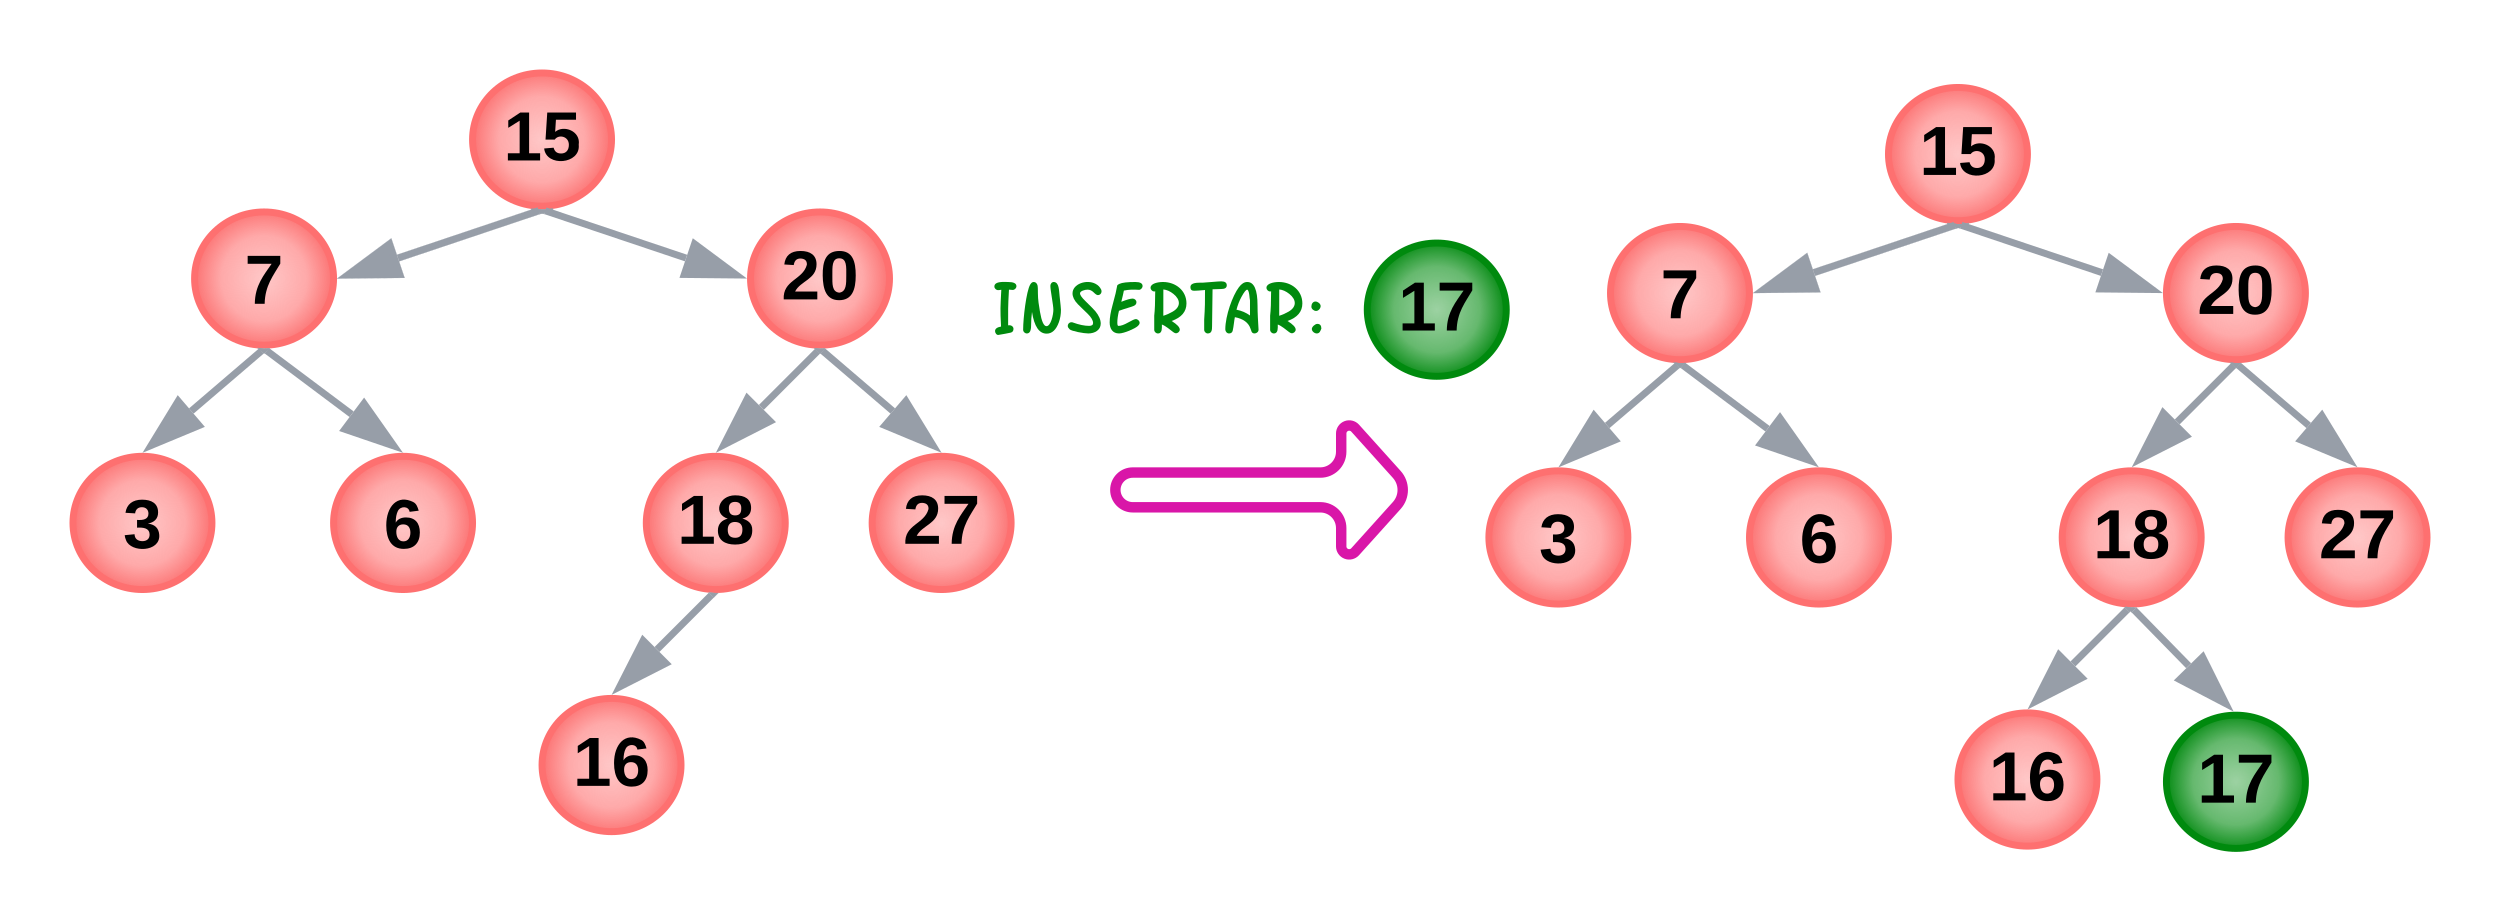
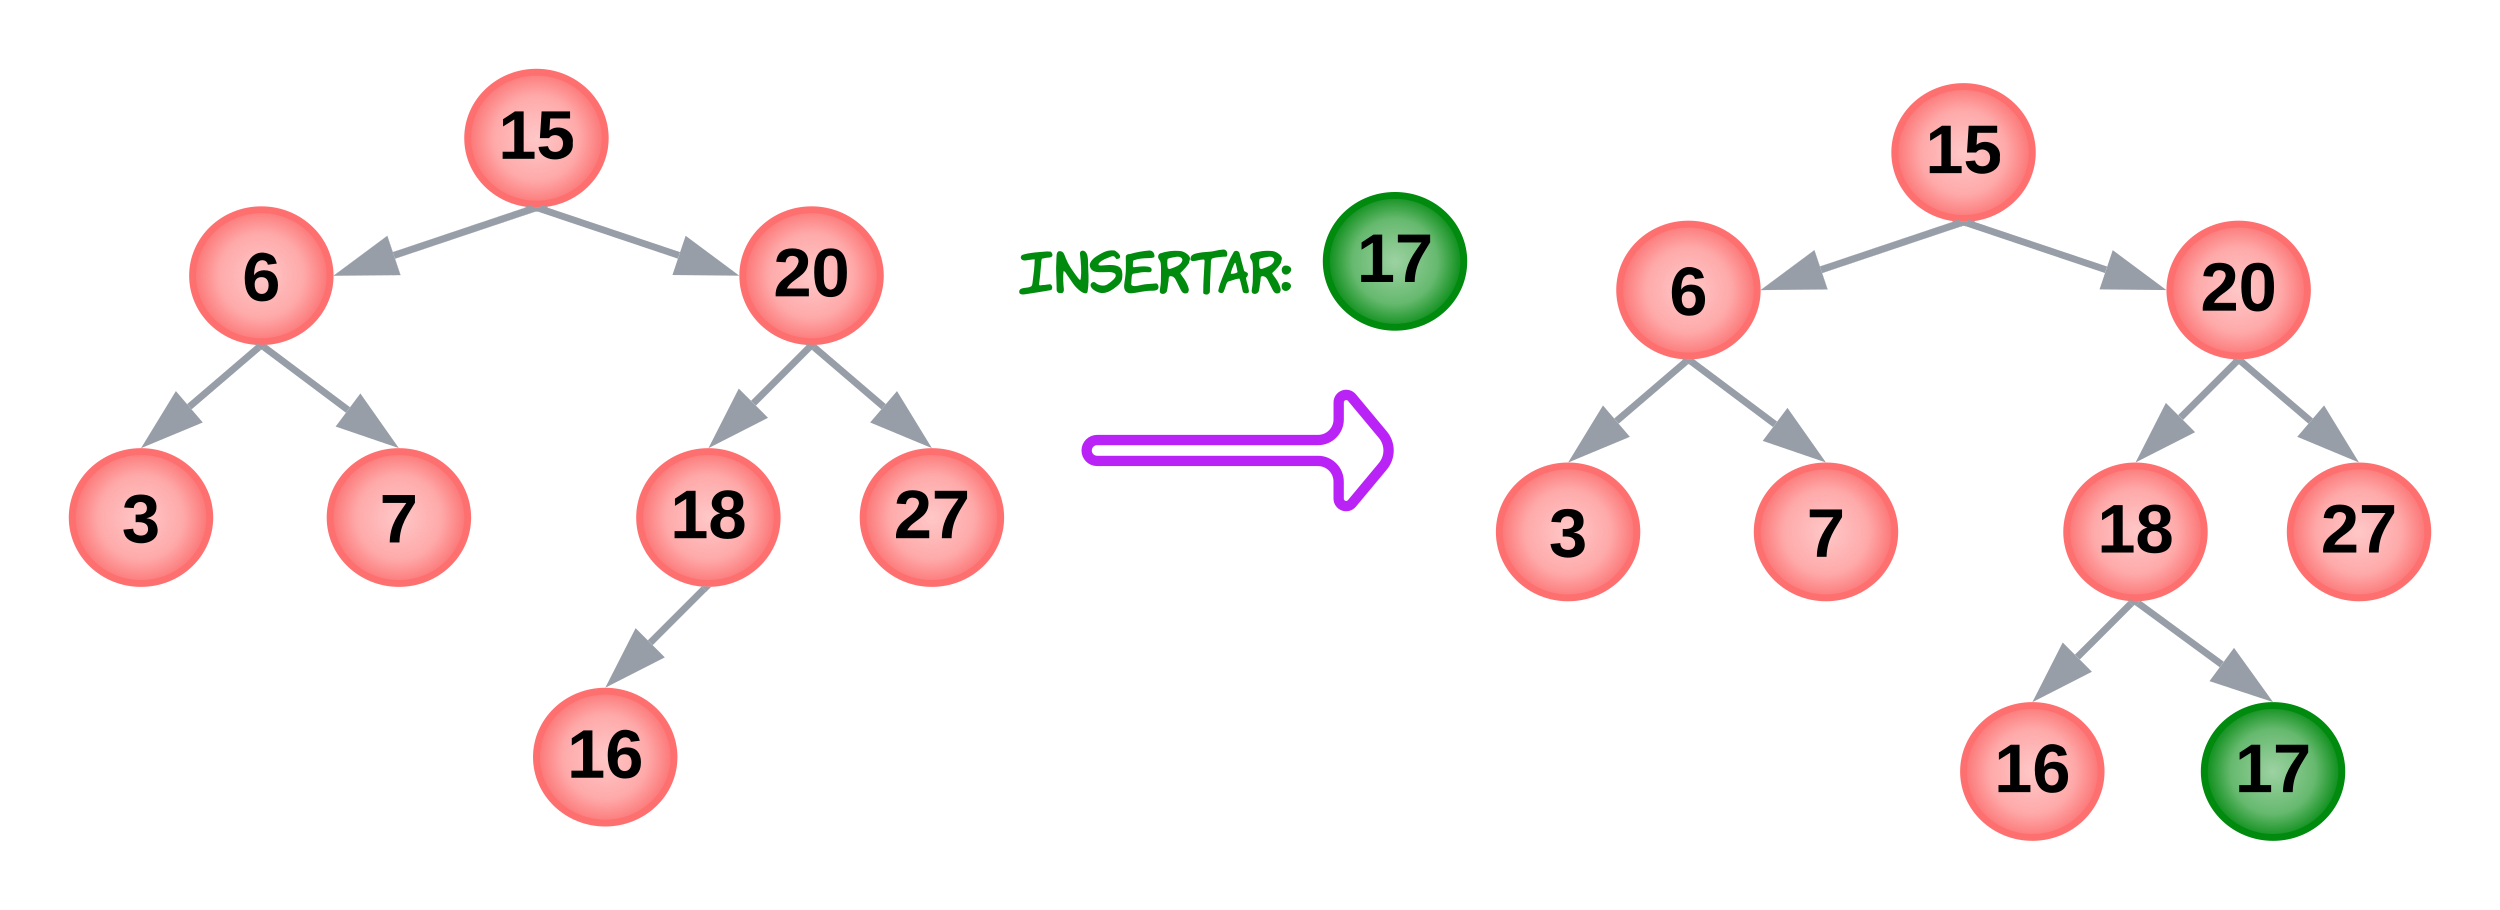
- <svg xmlns="http://www.w3.org/2000/svg" xmlns:ns1="lucid" xmlns:xlink="http://www.w3.org/1999/xlink" width="719.5" height="265.17">
+ <svg xmlns="http://www.w3.org/2000/svg" xmlns:ns1="lucid" xmlns:xlink="http://www.w3.org/1999/xlink" width="727" height="264.52">
  <g transform="translate(-2404 261)" ns1:page-tab-id="0_0">
    <path d="M2580-220.83c0 10.6-8.95 19.18-20 19.18s-20-8.6-20-19.18 8.95-19.17 20-19.17 20 8.6 20 19.17z" stroke="#fe7070" stroke-width="2" fill="url(#a)" />
    <path d="M2545-229.83a6 6 0 0 1 6-6h18a6 6 0 0 1 6 6v18a6 6 0 0 1-6 6h-18a6 6 0 0 1-6-6z" stroke="#000" stroke-opacity="0" stroke-width="3" fill-opacity="0" />
    <use xlink:href="#b" transform="matrix(1,0,0,1,2550,-230.8256) translate(-1.111111 16)" />
    <path d="M2500-180.83c0 10.6-8.95 19.18-20 19.18s-20-8.6-20-19.18 8.95-19.17 20-19.17 20 8.6 20 19.17z" stroke="#fe7070" stroke-width="2" fill="url(#c)" />
    <path d="M2465-189.83a6 6 0 0 1 6-6h18a6 6 0 0 1 6 6v18a6 6 0 0 1-6 6h-18a6 6 0 0 1-6-6z" stroke="#000" stroke-opacity="0" stroke-width="3" fill-opacity="0" />
    <use xlink:href="#d" transform="matrix(1,0,0,1,2470,-190.8256) translate(4.444444 17.25)" />
    <path d="M2660-180.83c0 10.6-8.95 19.18-20 19.18s-20-8.6-20-19.18 8.95-19.17 20-19.17 20 8.6 20 19.17z" stroke="#fe7070" stroke-width="2" fill="url(#e)" />
    <path d="M2625-189.83a6 6 0 0 1 6-6h18a6 6 0 0 1 6 6v18a6 6 0 0 1-6 6h-18a6 6 0 0 1-6-6z" stroke="#000" stroke-opacity="0" stroke-width="3" fill-opacity="0" />
    <use xlink:href="#f" transform="matrix(1,0,0,1,2630,-190.8256) translate(-1.111111 16)" />
    <path d="M2465-110.5c0 10.6-8.95 19.17-20 19.17s-20-8.58-20-19.17c0-10.6 8.95-19.18 20-19.18s20 8.6 20 19.18z" stroke="#fe7070" stroke-width="2" fill="url(#g)" />
    <path d="M2430-119.5a6 6 0 0 1 6-6h18a6 6 0 0 1 6 6v18a6 6 0 0 1-6 6h-18a6 6 0 0 1-6-6z" stroke="#000" stroke-opacity="0" stroke-width="3" fill-opacity="0" />
    <use xlink:href="#h" transform="matrix(1,0,0,1,2435,-120.5005) translate(4.444444 17.25)" />
    <path d="M2540-110.5c0 10.6-8.95 19.17-20 19.17s-20-8.58-20-19.17c0-10.6 8.95-19.18 20-19.18s20 8.6 20 19.18z" stroke="#fe7070" stroke-width="2" fill="url(#i)" />
    <path d="M2505-119.5a6 6 0 0 1 6-6h18a6 6 0 0 1 6 6v18a6 6 0 0 1-6 6h-18a6 6 0 0 1-6-6z" stroke="#000" stroke-opacity="0" stroke-width="3" fill-opacity="0" />
    <use xlink:href="#j" transform="matrix(1,0,0,1,2510,-120.5005) translate(4.444444 17.25)" />
    <path d="M2695-110.5c0 10.6-8.95 19.17-20 19.17s-20-8.58-20-19.17c0-10.6 8.95-19.18 20-19.18s20 8.6 20 19.18z" stroke="#fe7070" stroke-width="2" fill="url(#k)" />
    <path d="M2660-119.5a6 6 0 0 1 6-6h18a6 6 0 0 1 6 6v18a6 6 0 0 1-6 6h-18a6 6 0 0 1-6-6z" stroke="#000" stroke-opacity="0" stroke-width="3" fill-opacity="0" />
    <use xlink:href="#l" transform="matrix(1,0,0,1,2665,-120.5005) translate(-1.111111 16)" />
    <path d="M2630-110.5c0 10.6-8.95 19.17-20 19.17s-20-8.58-20-19.17c0-10.6 8.95-19.18 20-19.18s20 8.6 20 19.18z" stroke="#fe7070" stroke-width="2" fill="url(#m)" />
    <path d="M2595-119.5a6 6 0 0 1 6-6h18a6 6 0 0 1 6 6v18a6 6 0 0 1-6 6h-18a6 6 0 0 1-6-6z" stroke="#000" stroke-opacity="0" stroke-width="3" fill-opacity="0" />
    <use xlink:href="#n" transform="matrix(1,0,0,1,2600,-120.5005) translate(-1.111111 16)" />
    <path d="M2559.37-199.38l-40.5 13.6-.65-1.9 40.5-13.6z" stroke="#979ea8" stroke-width=".05" fill="#979ea8" />
    <path d="M2563.16-200.66l-3.8 1.28-.5-1.4 1.1.13 1.65-.06 1.45-.3z" fill="#979ea8" />
    <path d="M2563.2-200.64l-3.87 1.3-.5-1.47 1.13.13 1.65-.06 1.47-.3zm-1.6-.04l-1.65.06-1.04-.13.46 1.34 3.77-1.27-.1-.3z" stroke="#979ea8" stroke-width=".05" fill="#979ea8" />
    <path d="M2519.07-182l-15 .14 12.04-8.93z" fill="#979ea8" />
    <path d="M2520.45-181.02l-19.45.2 15.62-11.6zm-13.3-1.87l10.53-.1-2.07-6.17z" stroke="#979ea8" stroke-width=".05" fill="#979ea8" />
    <use xlink:href="#o" transform="matrix(1,0,0,1,2530.5,-201.7884) translate(0.005 18.26389)" />
    <path d="M2560.95-200.33l40.5 13.6" stroke="#979ea8" stroke-width="2" fill="none" />
    <path d="M2559.95-200.65l1.14-.04-.45 1.32-3.8-1.28.1-.36z" stroke="#979ea8" stroke-width=".05" fill="#979ea8" />
    <path d="M2615.93-181.86l-15-.15 2.96-8.8z" stroke="#979ea8" stroke-width="2" fill="#979ea8" />
    <path d="M2480.8-160.05l24.4 18.28" stroke="#979ea8" stroke-width="2" fill="none" />
    <path d="M2479.95-160.65l1.37-.05-1.1 1.46-2.2-1.65z" stroke="#979ea8" stroke-width=".05" fill="#979ea8" />
    <path d="M2517.4-132.62l-14.18-4.84 5.55-7.42z" stroke="#979ea8" stroke-width="2" fill="#979ea8" />
    <path d="M2479.24-160l-20.2 17.3" stroke="#979ea8" stroke-width="2" fill="none" />
    <path d="M2479.95-160.65l1.65-.06-1.73 1.48-1.3-1.52.08-.07z" stroke="#979ea8" stroke-width=".05" fill="#979ea8" />
    <path d="M2447.46-132.78l7.82-12.8 6.03 7.04z" stroke="#979ea8" stroke-width="2" fill="#979ea8" />
    <path d="M2639.3-159.94l-16.2 16.2" stroke="#979ea8" stroke-width="2" fill="none" />
    <path d="M2639.95-160.65l1.52-.05-1.5 1.48-1.4-1.4.17-.18z" stroke="#979ea8" stroke-width=".05" fill="#979ea8" />
    <path d="M2612.3-132.96l6.8-13.36 6.56 6.55z" stroke="#979ea8" stroke-width="2" fill="#979ea8" />
    <path d="M2640.76-160l20.2 17.3" stroke="#979ea8" stroke-width="2" fill="none" />
    <path d="M2639.95-160.65l1.44-.05-1.27 1.48-1.92-1.65z" stroke="#979ea8" stroke-width=".05" fill="#979ea8" />
    <path d="M2672.54-132.78l-13.85-5.76 6.02-7.04z" stroke="#979ea8" stroke-width="2" fill="#979ea8" />
    <path d="M2600-40.83c0 10.6-8.95 19.18-20 19.18s-20-8.6-20-19.18c0-10.6 8.95-19.17 20-19.17s20 8.6 20 19.17z" stroke="#fe7070" stroke-width="2" fill="url(#p)" />
    <path d="M2565-49.83a6 6 0 0 1 6-6h18a6 6 0 0 1 6 6v18a6 6 0 0 1-6 6h-18a6 6 0 0 1-6-6z" stroke="#000" stroke-opacity="0" stroke-width="3" fill-opacity="0" />
    <use xlink:href="#q" transform="matrix(1,0,0,1,2570,-50.82556) translate(-1.111111 16)" />
    <path d="M2608.7-89.7l-15.62 15.62" stroke="#979ea8" stroke-width="2" fill="none" />
    <path d="M2609.95-90.32l.82-.03-1.4 1.4-1.4-1.43.17-.17z" stroke="#979ea8" stroke-width=".05" fill="#979ea8" />
    <path d="M2582.3-63.3l6.8-13.35 6.55 6.55z" stroke="#979ea8" stroke-width="2" fill="#979ea8" />
-     <path d="M2677.5-185.05a6 6 0 0 1 6-6h108a6 6 0 0 1 6 6v21.57a6 6 0 0 1-6 6h-108a6 6 0 0 1-6-6z" fill="none" />
-     <use xlink:href="#r" transform="matrix(1,0,0,1,2677.5,-191.0489) translate(11.5842 26.01693)" />
-     <path d="M2837.5-171.87c0 10.6-8.95 19.17-20 19.17s-20-8.6-20-19.17c0-10.6 8.95-19.18 20-19.18s20 8.6 20 19.18z" stroke="#008a0e" stroke-width="2" fill="url(#s)" />
-     <path d="M2802.5-180.87a6 6 0 0 1 6-6h18a6 6 0 0 1 6 6v18a6 6 0 0 1-6 6h-18a6 6 0 0 1-6-6z" stroke="#000" stroke-opacity="0" stroke-width="3" fill-opacity="0" />
-     <use xlink:href="#t" transform="matrix(1,0,0,1,2807.5,-181.8744) translate(-1.111111 16)" />
-     <path d="M2725-120a5 5 0 0 1 5-5h54a6 6 0 0 0 6-6v-5.25a2.3 2.3 0 0 1 4-1.54l12 13.34a6.68 6.68 0 0 1 0 8.92l-12 13.33a2.3 2.3 0 0 1-4-1.55V-109a6 6 0 0 0-6-6h-54a5 5 0 0 1-5-5z" stroke="#d916a8" stroke-width="3" fill-opacity="0" />
-     <path d="M2987.5-216.65c0 10.6-8.95 19.17-20 19.17s-20-8.58-20-19.17c0-10.6 8.95-19.18 20-19.18s20 8.6 20 19.18z" stroke="#fe7070" stroke-width="2" fill="url(#u)" />
-     <path d="M2952.5-225.65a6 6 0 0 1 6-6h18a6 6 0 0 1 6 6v18a6 6 0 0 1-6 6h-18a6 6 0 0 1-6-6z" stroke="#000" stroke-opacity="0" stroke-width="3" fill-opacity="0" />
-     <use xlink:href="#b" transform="matrix(1,0,0,1,2957.5,-226.6511) translate(-1.111111 16)" />
-     <path d="M2907.5-176.65c0 10.6-8.95 19.17-20 19.17s-20-8.58-20-19.17c0-10.6 8.95-19.18 20-19.18s20 8.6 20 19.18z" stroke="#fe7070" stroke-width="2" fill="url(#v)" />
-     <path d="M2872.5-185.65a6 6 0 0 1 6-6h18a6 6 0 0 1 6 6v18a6 6 0 0 1-6 6h-18a6 6 0 0 1-6-6z" stroke="#000" stroke-opacity="0" stroke-width="3" fill-opacity="0" />
-     <use xlink:href="#d" transform="matrix(1,0,0,1,2877.5,-186.6511) translate(4.444444 17.25)" />
-     <path d="M3067.5-176.65c0 10.6-8.95 19.17-20 19.17s-20-8.58-20-19.17c0-10.6 8.95-19.18 20-19.18s20 8.6 20 19.18z" stroke="#fe7070" stroke-width="2" fill="url(#w)" />
-     <path d="M3032.5-185.65a6 6 0 0 1 6-6h18a6 6 0 0 1 6 6v18a6 6 0 0 1-6 6h-18a6 6 0 0 1-6-6z" stroke="#000" stroke-opacity="0" stroke-width="3" fill-opacity="0" />
-     <use xlink:href="#f" transform="matrix(1,0,0,1,3037.5,-186.6511) translate(-1.111111 16)" />
-     <path d="M2872.5-106.33c0 10.6-8.95 19.18-20 19.18s-20-8.6-20-19.18c0-10.6 8.95-19.17 20-19.17s20 8.58 20 19.17z" stroke="#fe7070" stroke-width="2" fill="url(#x)" />
-     <path d="M2837.5-115.33a6 6 0 0 1 6-6h18a6 6 0 0 1 6 6v18a6 6 0 0 1-6 6h-18a6 6 0 0 1-6-6z" stroke="#000" stroke-opacity="0" stroke-width="3" fill-opacity="0" />
-     <use xlink:href="#h" transform="matrix(1,0,0,1,2842.5,-116.3261) translate(4.444444 17.25)" />
-     <path d="M2947.5-106.33c0 10.6-8.95 19.18-20 19.18s-20-8.6-20-19.18c0-10.6 8.95-19.17 20-19.17s20 8.58 20 19.17z" stroke="#fe7070" stroke-width="2" fill="url(#y)" />
-     <path d="M2912.5-115.33a6 6 0 0 1 6-6h18a6 6 0 0 1 6 6v18a6 6 0 0 1-6 6h-18a6 6 0 0 1-6-6z" stroke="#000" stroke-opacity="0" stroke-width="3" fill-opacity="0" />
-     <use xlink:href="#j" transform="matrix(1,0,0,1,2917.5,-116.3261) translate(4.444444 17.25)" />
-     <path d="M3102.5-106.33c0 10.6-8.95 19.18-20 19.18s-20-8.6-20-19.18c0-10.6 8.95-19.17 20-19.17s20 8.58 20 19.17z" stroke="#fe7070" stroke-width="2" fill="url(#z)" />
-     <path d="M3067.5-115.33a6 6 0 0 1 6-6h18a6 6 0 0 1 6 6v18a6 6 0 0 1-6 6h-18a6 6 0 0 1-6-6z" stroke="#000" stroke-opacity="0" stroke-width="3" fill-opacity="0" />
-     <use xlink:href="#l" transform="matrix(1,0,0,1,3072.5,-116.3261) translate(-1.111111 16)" />
-     <path d="M3037.5-106.33c0 10.6-8.95 19.18-20 19.18s-20-8.6-20-19.18c0-10.6 8.95-19.17 20-19.17s20 8.58 20 19.17z" stroke="#fe7070" stroke-width="2" fill="url(#A)" />
-     <path d="M3002.5-115.33a6 6 0 0 1 6-6h18a6 6 0 0 1 6 6v18a6 6 0 0 1-6 6h-18a6 6 0 0 1-6-6z" stroke="#000" stroke-opacity="0" stroke-width="3" fill-opacity="0" />
-     <use xlink:href="#n" transform="matrix(1,0,0,1,3007.5,-116.3261) translate(-1.111111 16)" />
-     <path d="M2966.87-195.2l-40.5 13.6-.65-1.9 40.5-13.6z" stroke="#979ea8" stroke-width=".05" fill="#979ea8" />
-     <path d="M2970.66-196.48l-3.8 1.28-.5-1.4 1.1.13 1.65-.06 1.45-.3z" fill="#979ea8" />
-     <path d="M2970.7-196.47l-3.87 1.3-.5-1.47 1.13.14 1.65-.06 1.47-.3zm-1.6-.04l-1.65.05-1.04-.13.46 1.35 3.77-1.27-.1-.3z" stroke="#979ea8" stroke-width=".05" fill="#979ea8" />
-     <path d="M2926.57-177.83l-15 .15 12.04-8.94z" fill="#979ea8" />
-     <path d="M2927.95-176.85l-19.45.2 15.62-11.6zm-13.3-1.86l10.53-.12-2.07-6.18z" stroke="#979ea8" stroke-width=".05" fill="#979ea8" />
-     <use xlink:href="#o" transform="matrix(1,0,0,1,2938,-197.6139) translate(0.005 18.26389)" />
-     <path d="M2968.45-196.16l40.5 13.62" stroke="#979ea8" stroke-width="2" fill="none" />
-     <path d="M2967.45-196.47l1.14-.04-.45 1.3-3.8-1.28.1-.37z" stroke="#979ea8" stroke-width=".05" fill="#979ea8" />
-     <path d="M3023.43-177.68l-15-.15 2.96-8.8z" stroke="#979ea8" stroke-width="2" fill="#979ea8" />
-     <path d="M2888.3-155.88l24.4 18.28" stroke="#979ea8" stroke-width="2" fill="none" />
-     <path d="M2887.45-156.47l1.37-.05-1.1 1.46-2.2-1.66z" stroke="#979ea8" stroke-width=".05" fill="#979ea8" />
-     <path d="M2924.9-128.44l-14.18-4.85 5.55-7.4z" stroke="#979ea8" stroke-width="2" fill="#979ea8" />
-     <path d="M2886.74-155.83l-20.2 17.3" stroke="#979ea8" stroke-width="2" fill="none" />
-     <path d="M2887.45-156.47l1.65-.06-1.73 1.48-1.3-1.52.08-.07z" stroke="#979ea8" stroke-width=".05" fill="#979ea8" />
-     <path d="M2854.96-128.6l7.82-12.8 6.03 7.03z" stroke="#979ea8" stroke-width="2" fill="#979ea8" />
-     <path d="M3046.8-155.77l-16.2 16.2" stroke="#979ea8" stroke-width="2" fill="none" />
-     <path d="M3047.45-156.47l1.52-.06-1.5 1.5-1.4-1.43.17-.17z" stroke="#979ea8" stroke-width=".05" fill="#979ea8" />
-     <path d="M3019.8-128.8l6.8-13.35 6.56 6.56z" stroke="#979ea8" stroke-width="2" fill="#979ea8" />
-     <path d="M3048.26-155.83l20.2 17.3" stroke="#979ea8" stroke-width="2" fill="none" />
-     <path d="M3047.45-156.47l1.44-.06-1.27 1.48-1.92-1.64z" stroke="#979ea8" stroke-width=".05" fill="#979ea8" />
-     <path d="M3080.04-128.6l-13.85-5.77 6.02-7.04z" stroke="#979ea8" stroke-width="2" fill="#979ea8" />
-     <path d="M3007.5-36.65c0 10.6-8.95 19.17-20 19.17s-20-8.58-20-19.17c0-10.6 8.95-19.18 20-19.18s20 8.6 20 19.18z" stroke="#fe7070" stroke-width="2" fill="url(#B)" />
-     <path d="M2972.5-45.65a6 6 0 0 1 6-6h18a6 6 0 0 1 6 6v18a6 6 0 0 1-6 6h-18a6 6 0 0 1-6-6z" stroke="#000" stroke-opacity="0" stroke-width="3" fill-opacity="0" />
-     <use xlink:href="#q" transform="matrix(1,0,0,1,2977.5,-46.65112) translate(-1.111111 16)" />
-     <path d="M3016.2-85.5l-15.62 15.6" stroke="#979ea8" stroke-width="2" fill="none" />
-     <path d="M3017.45-86.15l.82-.03-1.4 1.4-1.4-1.42.17-.18z" stroke="#979ea8" stroke-width=".05" fill="#979ea8" />
-     <path d="M2989.8-59.1l6.8-13.38 6.55 6.56z" stroke="#979ea8" stroke-width="2" fill="#979ea8" />
-     <path d="M3067.5-36c0 10.6-8.95 19.17-20 19.17s-20-8.58-20-19.17c0-10.6 8.95-19.17 20-19.17s20 8.58 20 19.17z" stroke="#008a0e" stroke-width="2" fill="url(#C)" />
-     <path d="M3032.5-45a6 6 0 0 1 6-6h18a6 6 0 0 1 6 6v18a6 6 0 0 1-6 6h-18a6 6 0 0 1-6-6z" stroke="#000" stroke-opacity="0" stroke-width="3" fill-opacity="0" />
-     <use xlink:href="#t" transform="matrix(1,0,0,1,3037.5,-46.001) translate(-1.111111 16)" />
-     <path d="M3018.2-85.44l15.7 16.06" stroke="#979ea8" stroke-width="2" fill="none" />
-     <path d="M3017.45-86.15l1.4-.05.08.08-1.43 1.4-1.6-1.62z" stroke="#979ea8" stroke-width=".05" fill="#979ea8" />
-     <path d="M3044.6-58.47l-13.3-6.95 6.62-6.48z" stroke="#979ea8" stroke-width="2" fill="#979ea8" />
+     <path d="M2995-216.65c0 10.6-8.95 19.17-20 19.17s-20-8.58-20-19.17c0-10.6 8.95-19.18 20-19.18s20 8.6 20 19.18z" stroke="#fe7070" stroke-width="2" fill="url(#r)" />
+     <path d="M2960-225.65a6 6 0 0 1 6-6h18a6 6 0 0 1 6 6v18a6 6 0 0 1-6 6h-18a6 6 0 0 1-6-6z" stroke="#000" stroke-opacity="0" stroke-width="3" fill-opacity="0" />
+     <use xlink:href="#s" transform="matrix(1,0,0,1,2965,-226.6511) translate(-1.111111 16)" />
+     <path d="M2915-176.65c0 10.6-8.95 19.17-20 19.17s-20-8.58-20-19.17c0-10.6 8.95-19.18 20-19.18s20 8.6 20 19.18z" stroke="#fe7070" stroke-width="2" fill="url(#t)" />
+     <path d="M2880-185.65a6 6 0 0 1 6-6h18a6 6 0 0 1 6 6v18a6 6 0 0 1-6 6h-18a6 6 0 0 1-6-6z" stroke="#000" stroke-opacity="0" stroke-width="3" fill-opacity="0" />
+     <use xlink:href="#d" transform="matrix(1,0,0,1,2885,-186.6511) translate(4.444444 17.25)" />
+     <path d="M3075-176.65c0 10.6-8.95 19.17-20 19.17s-20-8.58-20-19.17c0-10.6 8.95-19.18 20-19.18s20 8.6 20 19.18z" stroke="#fe7070" stroke-width="2" fill="url(#u)" />
+     <path d="M3040-185.65a6 6 0 0 1 6-6h18a6 6 0 0 1 6 6v18a6 6 0 0 1-6 6h-18a6 6 0 0 1-6-6z" stroke="#000" stroke-opacity="0" stroke-width="3" fill-opacity="0" />
+     <use xlink:href="#v" transform="matrix(1,0,0,1,3045,-186.6511) translate(-1.111111 16)" />
+     <path d="M2880-106.33c0 10.6-8.95 19.18-20 19.18s-20-8.6-20-19.18c0-10.6 8.95-19.17 20-19.17s20 8.58 20 19.17z" stroke="#fe7070" stroke-width="2" fill="url(#w)" />
+     <path d="M2845-115.33a6 6 0 0 1 6-6h18a6 6 0 0 1 6 6v18a6 6 0 0 1-6 6h-18a6 6 0 0 1-6-6z" stroke="#000" stroke-opacity="0" stroke-width="3" fill-opacity="0" />
+     <use xlink:href="#x" transform="matrix(1,0,0,1,2850,-116.3261) translate(4.444444 17.25)" />
+     <path d="M2955-106.33c0 10.6-8.95 19.18-20 19.18s-20-8.6-20-19.18c0-10.6 8.95-19.17 20-19.17s20 8.58 20 19.17z" stroke="#fe7070" stroke-width="2" fill="url(#y)" />
+     <path d="M2920-115.33a6 6 0 0 1 6-6h18a6 6 0 0 1 6 6v18a6 6 0 0 1-6 6h-18a6 6 0 0 1-6-6z" stroke="#000" stroke-opacity="0" stroke-width="3" fill-opacity="0" />
+     <use xlink:href="#j" transform="matrix(1,0,0,1,2925,-116.3261) translate(4.444444 17.25)" />
+     <path d="M3110-106.33c0 10.6-8.95 19.18-20 19.18s-20-8.6-20-19.18c0-10.6 8.95-19.17 20-19.17s20 8.58 20 19.17z" stroke="#fe7070" stroke-width="2" fill="url(#z)" />
+     <path d="M3075-115.33a6 6 0 0 1 6-6h18a6 6 0 0 1 6 6v18a6 6 0 0 1-6 6h-18a6 6 0 0 1-6-6z" stroke="#000" stroke-opacity="0" stroke-width="3" fill-opacity="0" />
+     <use xlink:href="#A" transform="matrix(1,0,0,1,3080,-116.3261) translate(-1.111111 16)" />
+     <path d="M3045-106.33c0 10.6-8.95 19.18-20 19.18s-20-8.6-20-19.18c0-10.6 8.95-19.17 20-19.17s20 8.58 20 19.17z" stroke="#fe7070" stroke-width="2" fill="url(#B)" />
+     <path d="M3010-115.33a6 6 0 0 1 6-6h18a6 6 0 0 1 6 6v18a6 6 0 0 1-6 6h-18a6 6 0 0 1-6-6z" stroke="#000" stroke-opacity="0" stroke-width="3" fill-opacity="0" />
+     <use xlink:href="#C" transform="matrix(1,0,0,1,3015,-116.3261) translate(-1.111111 16)" />
+     <path d="M2974.37-195.2l-40.5 13.6-.65-1.9 40.5-13.6z" stroke="#979ea8" stroke-width=".05" fill="#979ea8" />
+     <path d="M2978.16-196.48l-3.8 1.28-.5-1.4 1.1.13 1.65-.06 1.45-.3z" fill="#979ea8" />
+     <path d="M2978.2-196.47l-3.87 1.3-.5-1.47 1.13.14 1.65-.06 1.47-.3zm-1.6-.04l-1.65.05-1.04-.13.46 1.35 3.77-1.27-.1-.3z" stroke="#979ea8" stroke-width=".05" fill="#979ea8" />
+     <path d="M2934.07-177.83l-15 .15 12.04-8.94z" fill="#979ea8" />
+     <path d="M2935.45-176.85l-19.45.2 15.62-11.6zm-13.3-1.86l10.53-.12-2.07-6.18z" stroke="#979ea8" stroke-width=".05" fill="#979ea8" />
+     <use xlink:href="#o" transform="matrix(1,0,0,1,2945.5,-197.6139) translate(0.005 18.26389)" />
+     <path d="M2975.95-196.16l40.5 13.62" stroke="#979ea8" stroke-width="2" fill="none" />
+     <path d="M2974.95-196.47l1.14-.04-.45 1.3-3.8-1.28.1-.37z" stroke="#979ea8" stroke-width=".05" fill="#979ea8" />
+     <path d="M3030.93-177.68l-15-.15 2.96-8.8z" stroke="#979ea8" stroke-width="2" fill="#979ea8" />
+     <path d="M2895.8-155.88l24.4 18.28" stroke="#979ea8" stroke-width="2" fill="none" />
+     <path d="M2894.95-156.47l1.37-.05-1.1 1.46-2.2-1.66z" stroke="#979ea8" stroke-width=".05" fill="#979ea8" />
+     <path d="M2932.4-128.44l-14.18-4.85 5.55-7.4z" stroke="#979ea8" stroke-width="2" fill="#979ea8" />
+     <path d="M2894.24-155.83l-20.2 17.3" stroke="#979ea8" stroke-width="2" fill="none" />
+     <path d="M2894.95-156.47l1.65-.06-1.73 1.48-1.3-1.52.08-.07z" stroke="#979ea8" stroke-width=".05" fill="#979ea8" />
+     <path d="M2862.46-128.6l7.82-12.8 6.03 7.03z" stroke="#979ea8" stroke-width="2" fill="#979ea8" />
+     <path d="M3054.3-155.77l-16.2 16.2" stroke="#979ea8" stroke-width="2" fill="none" />
+     <path d="M3054.95-156.47l1.52-.06-1.5 1.5-1.4-1.43.17-.17z" stroke="#979ea8" stroke-width=".05" fill="#979ea8" />
+     <path d="M3027.3-128.8l6.8-13.35 6.56 6.56z" stroke="#979ea8" stroke-width="2" fill="#979ea8" />
+     <path d="M3055.76-155.83l20.2 17.3" stroke="#979ea8" stroke-width="2" fill="none" />
+     <path d="M3054.95-156.47l1.44-.06-1.27 1.48-1.92-1.64z" stroke="#979ea8" stroke-width=".05" fill="#979ea8" />
+     <path d="M3087.54-128.6l-13.85-5.77 6.02-7.04z" stroke="#979ea8" stroke-width="2" fill="#979ea8" />
+     <path d="M3015-36.65c0 10.6-8.95 19.17-20 19.17s-20-8.58-20-19.17c0-10.6 8.95-19.18 20-19.18s20 8.6 20 19.18z" stroke="#fe7070" stroke-width="2" fill="url(#D)" />
+     <path d="M2980-45.65a6 6 0 0 1 6-6h18a6 6 0 0 1 6 6v18a6 6 0 0 1-6 6h-18a6 6 0 0 1-6-6z" stroke="#000" stroke-opacity="0" stroke-width="3" fill-opacity="0" />
+     <use xlink:href="#E" transform="matrix(1,0,0,1,2985,-46.65112) translate(-1.111111 16)" />
+     <path d="M3023.7-85.5l-15.62 15.6" stroke="#979ea8" stroke-width="2" fill="none" />
+     <path d="M3024.95-86.15l.82-.03-1.4 1.4-1.4-1.42.17-.18z" stroke="#979ea8" stroke-width=".05" fill="#979ea8" />
+     <path d="M2997.3-59.1l6.8-13.38 6.55 6.56z" stroke="#979ea8" stroke-width="2" fill="#979ea8" />
+     <path d="M2720-130a3.04 3.04 0 0 1 3.04-3.04h64.25a6 6 0 0 0 6-6V-144a2.18 2.18 0 0 1 3.84-1.4l9 10.8a7.18 7.18 0 0 1 0 9.2l-9 10.8a2.18 2.18 0 0 1-3.85-1.4v-4.96a6 6 0 0 0-6-6h-64.26A3.04 3.04 0 0 1 2720-130z" stroke="#ba23f6" stroke-width="3" fill-opacity="0" />
+     <path d="M2720-188a6 6 0 0 1 6-6h28a6 6 0 0 1 6 6v6a6 6 0 0 1-6 6h-28a6 6 0 0 1-6-6z" fill="none" />
+     <use xlink:href="#F" transform="matrix(1,0,0,1,2720,-194) translate(-19.64333 18.34)" />
+     <path d="M2829.67-185c0 10.6-8.96 19.17-20 19.17-11.05 0-20-8.58-20-19.17 0-10.6 8.95-19.17 20-19.17 11.04 0 20 8.58 20 19.17z" stroke="#008a0e" stroke-width="2" fill="url(#G)" />
+     <path d="M2794.67-194a6 6 0 0 1 6-6h18a6 6 0 0 1 6 6v18a6 6 0 0 1-6 6h-18a6 6 0 0 1-6-6z" stroke="#000" stroke-opacity="0" stroke-width="3" fill-opacity="0" />
+     <use xlink:href="#H" transform="matrix(1,0,0,1,2799.667,-195) translate(-1.111111 16)" />
+     <path d="M3085-36.65c0 10.6-8.95 19.17-20 19.17s-20-8.58-20-19.17c0-10.6 8.95-19.18 20-19.18s20 8.6 20 19.18z" stroke="#008a0e" stroke-width="2" fill="url(#I)" />
+     <path d="M3050-45.65a6 6 0 0 1 6-6h18a6 6 0 0 1 6 6v18a6 6 0 0 1-6 6h-18a6 6 0 0 1-6-6z" stroke="#000" stroke-opacity="0" stroke-width="3" fill-opacity="0" />
+     <use xlink:href="#H" transform="matrix(1,0,0,1,3055,-46.65112) translate(-1.111111 16)" />
+     <path d="M3025.8-85.56l24.28 17.8" stroke="#979ea8" stroke-width="2" fill="none" />
+     <path d="M3024.95-86.15l1.36-.05-1.06 1.46-2.27-1.66z" stroke="#979ea8" stroke-width=".05" fill="#979ea8" />
+     <path d="M3062.4-58.74l-14.26-4.7 5.5-7.47z" stroke="#979ea8" stroke-width="2" fill="#979ea8" />
    <defs>
      <radialGradient gradientUnits="userSpaceOnUse" id="a" fx="2560" fy="-220.83" cx="2560" cy="-220.83" r="20.54">
        <stop offset="0%" stop-color="#fe7474" stop-opacity=".4" />
        <stop offset="60%" stop-color="#fe7070" stop-opacity=".6" />
        <stop offset="100%" stop-color="#fb6f6f" />
      </radialGradient>
-       <path d="M23 0v-37h61v-169l-59 37v-38l62-41h46v211h57V0H23" id="D" />
-       <path d="M139-81c0-46-55-55-73-27H18l9-140h149v37H72l-4 63c44-38 133-4 122 66C201 21 21 35 11-62l49-4c5 18 15 30 39 30 26 0 40-18 40-45" id="E" />
+       <path d="M23 0v-37h61v-169l-59 37v-38l62-41h46v211h57V0H23" id="J" />
+       <path d="M139-81c0-46-55-55-73-27H18l9-140h149v37H72l-4 63c44-38 133-4 122 66C201 21 21 35 11-62l49-4c5 18 15 30 39 30 26 0 40-18 40-45" id="K" />
      <g id="b">
-         <use transform="matrix(0.05555556,0,0,0.05555556,0,0)" xlink:href="#D" />
-         <use transform="matrix(0.05555556,0,0,0.05555556,11.11111,0)" xlink:href="#E" />
+         <use transform="matrix(0.05555556,0,0,0.05555556,0,0)" xlink:href="#J" />
+         <use transform="matrix(0.05555556,0,0,0.05555556,11.11111,0)" xlink:href="#K" />
      </g>
      <radialGradient gradientUnits="userSpaceOnUse" id="c" fx="2480" fy="-180.83" cx="2480" cy="-180.83" r="20.54">
        <stop offset="0%" stop-color="#fe7474" stop-opacity=".4" />
        <stop offset="60%" stop-color="#fe7070" stop-opacity=".6" />
        <stop offset="100%" stop-color="#fb6f6f" />
      </radialGradient>
-       <path d="M52 0c1-96 47-148 87-207H15v-41h169v40c-36 62-79 113-81 208H52" id="F" />
-       <use transform="matrix(0.05555556,0,0,0.05555556,0,0)" xlink:href="#F" id="d" />
+       <path d="M115-159c48 0 72 30 72 78 0 54-30 85-83 85-64 0-91-50-91-122 0-98 58-163 141-120 15 8 21 24 27 44l-47 6c-5-31-48-31-61-4-7 14-11 33-11 60 9-17 28-27 53-27zM102-35c24 0 36-20 36-45s-11-43-37-43c-23 0-36 14-36 38 0 27 11 50 37 50" id="L" />
+       <use transform="matrix(0.05555556,0,0,0.05555556,0,0)" xlink:href="#L" id="d" />
      <radialGradient gradientUnits="userSpaceOnUse" id="e" fx="2640" fy="-180.83" cx="2640" cy="-180.83" r="20.54">
        <stop offset="0%" stop-color="#fe7474" stop-opacity=".4" />
        <stop offset="60%" stop-color="#fe7070" stop-opacity=".6" />
        <stop offset="100%" stop-color="#fb6f6f" />
      </radialGradient>
-       <path d="M182-182c0 78-84 86-111 141h115V0H12c-6-101 99-100 120-180 1-22-12-31-33-32-23 0-32 14-35 34l-49-3c5-45 32-70 84-70 51 0 83 22 83 69" id="G" />
-       <path d="M101-251c68 0 84 54 84 127C185-50 166 4 99 4S15-52 14-124c-1-75 17-127 87-127zm-1 216c37-5 36-46 36-89s4-89-36-89c-39 0-36 45-36 89 0 43-3 85 36 89" id="H" />
+       <path d="M182-182c0 78-84 86-111 141h115V0H12c-6-101 99-100 120-180 1-22-12-31-33-32-23 0-32 14-35 34l-49-3c5-45 32-70 84-70 51 0 83 22 83 69" id="M" />
+       <path d="M101-251c68 0 84 54 84 127C185-50 166 4 99 4S15-52 14-124c-1-75 17-127 87-127zm-1 216c37-5 36-46 36-89s4-89-36-89c-39 0-36 45-36 89 0 43-3 85 36 89" id="N" />
      <g id="f">
-         <use transform="matrix(0.05555556,0,0,0.05555556,0,0)" xlink:href="#G" />
-         <use transform="matrix(0.05555556,0,0,0.05555556,11.11111,0)" xlink:href="#H" />
+         <use transform="matrix(0.05555556,0,0,0.05555556,0,0)" xlink:href="#M" />
+         <use transform="matrix(0.05555556,0,0,0.05555556,11.11111,0)" xlink:href="#N" />
      </g>
      <radialGradient gradientUnits="userSpaceOnUse" id="g" fx="2445" fy="-110.5" cx="2445" cy="-110.5" r="20.54">
        <stop offset="0%" stop-color="#fe7474" stop-opacity=".4" />
        <stop offset="60%" stop-color="#fe7070" stop-opacity=".6" />
        <stop offset="100%" stop-color="#fb6f6f" />
      </radialGradient>
-       <path d="M128-127c34 4 56 21 59 58 7 91-148 94-172 28-4-9-6-17-7-26l51-5c1 24 16 35 40 36 23 0 39-12 38-36-1-31-31-36-65-34v-40c32 2 59-3 59-33 0-20-13-33-34-33s-33 13-35 32l-50-3c6-44 37-68 86-68 50 0 83 20 83 66 0 35-22 52-53 58" id="I" />
-       <use transform="matrix(0.05555556,0,0,0.05555556,0,0)" xlink:href="#I" id="h" />
+       <path d="M128-127c34 4 56 21 59 58 7 91-148 94-172 28-4-9-6-17-7-26l51-5c1 24 16 35 40 36 23 0 39-12 38-36-1-31-31-36-65-34v-40c32 2 59-3 59-33 0-20-13-33-34-33s-33 13-35 32l-50-3c6-44 37-68 86-68 50 0 83 20 83 66 0 35-22 52-53 58" id="O" />
+       <use transform="matrix(0.05555556,0,0,0.05555556,0,0)" xlink:href="#O" id="h" />
      <radialGradient gradientUnits="userSpaceOnUse" id="i" fx="2520" fy="-110.5" cx="2520" cy="-110.5" r="20.54">
        <stop offset="0%" stop-color="#fe7474" stop-opacity=".4" />
        <stop offset="60%" stop-color="#fe7070" stop-opacity=".6" />
        <stop offset="100%" stop-color="#fb6f6f" />
      </radialGradient>
-       <path d="M115-159c48 0 72 30 72 78 0 54-30 85-83 85-64 0-91-50-91-122 0-98 58-163 141-120 15 8 21 24 27 44l-47 6c-5-31-48-31-61-4-7 14-11 33-11 60 9-17 28-27 53-27zM102-35c24 0 36-20 36-45s-11-43-37-43c-23 0-36 14-36 38 0 27 11 50 37 50" id="J" />
-       <use transform="matrix(0.05555556,0,0,0.05555556,0,0)" xlink:href="#J" id="j" />
+       <path d="M52 0c1-96 47-148 87-207H15v-41h169v40c-36 62-79 113-81 208H52" id="P" />
+       <use transform="matrix(0.05555556,0,0,0.05555556,0,0)" xlink:href="#P" id="j" />
      <radialGradient gradientUnits="userSpaceOnUse" id="k" fx="2675" fy="-110.5" cx="2675" cy="-110.5" r="20.54">
        <stop offset="0%" stop-color="#fe7474" stop-opacity=".4" />
        <stop offset="60%" stop-color="#fe7070" stop-opacity=".6" />
        <stop offset="100%" stop-color="#fb6f6f" />
      </radialGradient>
      <g id="l">
-         <use transform="matrix(0.05555556,0,0,0.05555556,0,0)" xlink:href="#G" />
-         <use transform="matrix(0.05555556,0,0,0.05555556,11.11111,0)" xlink:href="#F" />
+         <use transform="matrix(0.05555556,0,0,0.05555556,0,0)" xlink:href="#M" />
+         <use transform="matrix(0.05555556,0,0,0.05555556,11.11111,0)" xlink:href="#P" />
      </g>
      <radialGradient gradientUnits="userSpaceOnUse" id="m" fx="2610" fy="-110.5" cx="2610" cy="-110.5" r="20.54">
        <stop offset="0%" stop-color="#fe7474" stop-opacity=".4" />
        <stop offset="60%" stop-color="#fe7070" stop-opacity=".6" />
        <stop offset="100%" stop-color="#fb6f6f" />
      </radialGradient>
-       <path d="M138-131c27 9 52 24 51 61 0 53-36 74-89 74S11-19 11-69c0-35 22-54 51-61-78-25-46-121 38-121 51 0 83 19 83 66 0 30-18 49-45 54zm-38-16c24 0 32-13 32-36 1-23-11-34-32-34-22 0-33 12-32 34 0 22 9 36 32 36zm1 116c27 0 37-17 37-43 0-25-13-39-39-39-24 0-37 15-37 40 0 27 11 42 39 42" id="K" />
+       <path d="M138-131c27 9 52 24 51 61 0 53-36 74-89 74S11-19 11-69c0-35 22-54 51-61-78-25-46-121 38-121 51 0 83 19 83 66 0 30-18 49-45 54zm-38-16c24 0 32-13 32-36 1-23-11-34-32-34-22 0-33 12-32 34 0 22 9 36 32 36zm1 116c27 0 37-17 37-43 0-25-13-39-39-39-24 0-37 15-37 40 0 27 11 42 39 42" id="Q" />
      <g id="n">
-         <use transform="matrix(0.05555556,0,0,0.05555556,0,0)" xlink:href="#D" />
+         <use transform="matrix(0.05555556,0,0,0.05555556,0,0)" xlink:href="#J" />
+         <use transform="matrix(0.05555556,0,0,0.05555556,11.11111,0)" xlink:href="#Q" />
+       </g>
+       <radialGradient gradientUnits="userSpaceOnUse" id="p" fx="2580" fy="-40.83" cx="2580" cy="-40.83" r="20.54">
+         <stop offset="0%" stop-color="#fe7474" stop-opacity=".4" />
+         <stop offset="60%" stop-color="#fe7070" stop-opacity=".6" />
+         <stop offset="100%" stop-color="#fb6f6f" />
+       </radialGradient>
+       <g id="q">
+         <use transform="matrix(0.05555556,0,0,0.05555556,0,0)" xlink:href="#J" />
+         <use transform="matrix(0.05555556,0,0,0.05555556,11.11111,0)" xlink:href="#L" />
+       </g>
+       <radialGradient gradientUnits="userSpaceOnUse" id="r" fx="2975" fy="-216.65" cx="2975" cy="-216.65" r="20.54">
+         <stop offset="0%" stop-color="#fe7474" stop-opacity=".4" />
+         <stop offset="60%" stop-color="#fe7070" stop-opacity=".6" />
+         <stop offset="100%" stop-color="#fb6f6f" />
+       </radialGradient>
+       <g id="s">
+         <use transform="matrix(0.05555556,0,0,0.05555556,0,0)" xlink:href="#J" />
        <use transform="matrix(0.05555556,0,0,0.05555556,11.11111,0)" xlink:href="#K" />
      </g>
-       <radialGradient gradientUnits="userSpaceOnUse" id="p" fx="2580" fy="-40.83" cx="2580" cy="-40.83" r="20.54">
-         <stop offset="0%" stop-color="#fe7474" stop-opacity=".4" />
-         <stop offset="60%" stop-color="#fe7070" stop-opacity=".6" />
-         <stop offset="100%" stop-color="#fb6f6f" />
-       </radialGradient>
-       <g id="q">
-         <use transform="matrix(0.05555556,0,0,0.05555556,0,0)" xlink:href="#D" />
-         <use transform="matrix(0.05555556,0,0,0.05555556,11.11111,0)" xlink:href="#J" />
-       </g>
-       <path fill="#008a0e" d="M203-1149c-53 2-102-44-102-97 0-81 83-121 249-121 26 1 80 3 114 2 148 0 222 37 222 111 0 53-48 102-101 100-20 0-52-3-97-8-28 489-22 541-22 947 76-15 142 28 142 94 0 49-23 87-72 99-75 18-199 39-326 61-50 9-91-53-91-102 0-61 53-101 159-120-24-480-18-487 7-976-34 7-61 10-82 10" id="L" />
-       <path fill="#008a0e" d="M828-1263c0-55 41-106 95-102 140 10 133 224 150 372 25 219 36 341 36 365 0 117-18 227-54 328C982-97 873 5 730 5 530 5 400-187 341-570c-16 123-24 243-24 360C317-70 280 0 205 0c-53 0-99-44-99-97 0-314 85-1024 186-1197 27-46 56-71 94-71 52 0 87 33 104 99 5 21 8 92 8 213 0 153 26 313 55 481 43 253 101 379 172 379 116 0 183-303 183-438 0-120-80-513-80-632" id="M" />
-       <path fill="#008a0e" d="M196-1063c0-251 371-378 608-255 71 37 119 87 150 151 35 73-14 152-87 150-26 0-63-25-111-73s-102-72-162-72c-72 0-200 37-200 99 0 43 47 111 142 203 145 142 234 232 266 271 95 116 142 225 142 328C944-95 791 0 613 0 494 0 170-60 118-111c-29-29-48-55-48-87-1-69 67-120 140-92h-2c162 59 305 89 429 89 69 0 104-25 104-75 0-69-47-151-142-245-86-86-177-167-261-254-98-100-142-199-142-288" id="N" />
-       <path fill="#008a0e" d="M362 0C195 0 113-120 113-294c0-119 25-272 76-457 80-290 99-377 125-524 7-13 27-26 60-41 71-33 211-49 420-49 128 0 192 36 192 107 0 50-48 105-99 101-142-10-258-9-397 20-11 59-33 158-68 297 145-57 245-85 300-85 53 0 101 43 101 96 0 43-23 79-74 99-127 49-178 54-389 129-29 119-44 224-44 314 0 58 10 87 30 87 66 0 151-30 256-90s173-91 205-91c51 0 101 49 101 99 0 30-19 57-51 87C788-129 492 0 362 0" id="O" />
-       <path fill="#008a0e" d="M430-1365c342 0 623 231 623 568 0 219-131 374-394 466 145 90 217 167 217 230 0 52-53 98-105 96-17 0-39-10-66-29-90-66-201-166-304-203v78C401-53 366 0 297 0c-53 0-99-44-99-97v-374c17-145 26-361 26-650-3 5-11 7-24 7-53 2-99-46-99-99 0-112 193-152 329-152zm258 786c221-128 209-317 20-469-89-71-178-111-268-119-1 97-1 329-1 698 89-27 172-65 249-110" id="P" />
-       <path fill="#008a0e" d="M46-1227c0-128 188-119 328-120 79-1 391-35 488-35 99 0 148 35 148 105 0 65-48 98-145 98-76 0-153 3-232 8 1 179-14 796-13 976C622-79 604-4 510 0c-53 2-99-44-99-97v-270c21-312 24-505 22-785-143 13-240 20-291 20-64 0-96-32-96-95" id="Q" />
-       <path fill="#008a0e" d="M920-744c0 218 15 427 27 645 5 89-139 139-182 58-3-3-13-32-31-85-53-161-192-263-415-306-18 75-30 243-58 360-12 50-50 72-97 72-56 0-99-53-99-108 1-367 194-896 360-1117 69-92 141-140 222-140 182 0 273 207 273 621zM720-476v-400c-19-103-12-145-34-225-11-40-25-60-41-60-32 0-83 65-153 195-56 103-99 215-130 336 137 27 256 79 358 154" id="R" />
-       <path fill="#008a0e" d="M268-847c61 0 138 58 138 120s-57 130-121 130c-60 0-125-53-125-113 0-72 40-137 108-137zm-96 728c0-58 89-135 145-135 72 0 108 42 108 126C399-70 383-1 305 0c-62 1-133-56-133-119" id="S" />
-       <g id="r">
-         <use transform="matrix(0.01085069,0,0,0.01085069,0,0)" xlink:href="#L" />
-         <use transform="matrix(0.01085069,0,0,0.01085069,8.224826,0)" xlink:href="#M" />
-         <use transform="matrix(0.01085069,0,0,0.01085069,21.46267,0)" xlink:href="#N" />
-         <use transform="matrix(0.01085069,0,0,0.01085069,33.05122,0)" xlink:href="#O" />
-         <use transform="matrix(0.01085069,0,0,0.01085069,44.95443,0)" xlink:href="#P" />
-         <use transform="matrix(0.01085069,0,0,0.01085069,57.0204,0)" xlink:href="#Q" />
-         <use transform="matrix(0.01085069,0,0,0.01085069,66.85113,0)" xlink:href="#R" />
-         <use transform="matrix(0.01085069,0,0,0.01085069,78.30946,0)" xlink:href="#P" />
-         <use transform="matrix(0.01085069,0,0,0.01085069,90.59245,0)" xlink:href="#S" />
-       </g>
-       <radialGradient gradientUnits="userSpaceOnUse" id="s" fx="2817.5" fy="-171.87" cx="2817.5" cy="-171.87" r="20.54">
+       <radialGradient gradientUnits="userSpaceOnUse" id="t" fx="2895" fy="-176.65" cx="2895" cy="-176.65" r="20.54">
+         <stop offset="0%" stop-color="#fe7474" stop-opacity=".4" />
+         <stop offset="60%" stop-color="#fe7070" stop-opacity=".6" />
+         <stop offset="100%" stop-color="#fb6f6f" />
+       </radialGradient>
+       <radialGradient gradientUnits="userSpaceOnUse" id="u" fx="3055" fy="-176.65" cx="3055" cy="-176.65" r="20.54">
+         <stop offset="0%" stop-color="#fe7474" stop-opacity=".4" />
+         <stop offset="60%" stop-color="#fe7070" stop-opacity=".6" />
+         <stop offset="100%" stop-color="#fb6f6f" />
+       </radialGradient>
+       <g id="v">
+         <use transform="matrix(0.05555556,0,0,0.05555556,0,0)" xlink:href="#M" />
+         <use transform="matrix(0.05555556,0,0,0.05555556,11.11111,0)" xlink:href="#N" />
+       </g>
+       <radialGradient gradientUnits="userSpaceOnUse" id="w" fx="2860" fy="-106.33" cx="2860" cy="-106.33" r="20.54">
+         <stop offset="0%" stop-color="#fe7474" stop-opacity=".4" />
+         <stop offset="60%" stop-color="#fe7070" stop-opacity=".6" />
+         <stop offset="100%" stop-color="#fb6f6f" />
+       </radialGradient>
+       <use transform="matrix(0.05555556,0,0,0.05555556,0,0)" xlink:href="#O" id="x" />
+       <radialGradient gradientUnits="userSpaceOnUse" id="y" fx="2935" fy="-106.33" cx="2935" cy="-106.33" r="20.54">
+         <stop offset="0%" stop-color="#fe7474" stop-opacity=".4" />
+         <stop offset="60%" stop-color="#fe7070" stop-opacity=".6" />
+         <stop offset="100%" stop-color="#fb6f6f" />
+       </radialGradient>
+       <radialGradient gradientUnits="userSpaceOnUse" id="z" fx="3090" fy="-106.33" cx="3090" cy="-106.33" r="20.54">
+         <stop offset="0%" stop-color="#fe7474" stop-opacity=".4" />
+         <stop offset="60%" stop-color="#fe7070" stop-opacity=".6" />
+         <stop offset="100%" stop-color="#fb6f6f" />
+       </radialGradient>
+       <g id="A">
+         <use transform="matrix(0.05555556,0,0,0.05555556,0,0)" xlink:href="#M" />
+         <use transform="matrix(0.05555556,0,0,0.05555556,11.11111,0)" xlink:href="#P" />
+       </g>
+       <radialGradient gradientUnits="userSpaceOnUse" id="B" fx="3025" fy="-106.33" cx="3025" cy="-106.33" r="20.54">
+         <stop offset="0%" stop-color="#fe7474" stop-opacity=".4" />
+         <stop offset="60%" stop-color="#fe7070" stop-opacity=".6" />
+         <stop offset="100%" stop-color="#fb6f6f" />
+       </radialGradient>
+       <g id="C">
+         <use transform="matrix(0.05555556,0,0,0.05555556,0,0)" xlink:href="#J" />
+         <use transform="matrix(0.05555556,0,0,0.05555556,11.11111,0)" xlink:href="#Q" />
+       </g>
+       <radialGradient gradientUnits="userSpaceOnUse" id="D" fx="2995" fy="-36.65" cx="2995" cy="-36.65" r="20.54">
+         <stop offset="0%" stop-color="#fe7474" stop-opacity=".4" />
+         <stop offset="60%" stop-color="#fe7070" stop-opacity=".6" />
+         <stop offset="100%" stop-color="#fb6f6f" />
+       </radialGradient>
+       <g id="E">
+         <use transform="matrix(0.05555556,0,0,0.05555556,0,0)" xlink:href="#J" />
+         <use transform="matrix(0.05555556,0,0,0.05555556,11.11111,0)" xlink:href="#L" />
+       </g>
+       <path fill="#008a0e" d="M292-638c-67 2-113 14-176 21-81 9-112-68-58-103 132-46 304-52 470-66l65 5c50 52 43 111-50 111-45 0-75 15-112 18-18 16-19 83-24 152-7 108-21 214-33 322-5 46 36 20 67 20 54 0 81-10 139-16 43 25 50 62 23 110-151 29-311 50-490 79C58 24-8 22 3-44c14-83 161-45 224-90 22-16 24-69 29-107 17-126 33-258 36-397" id="R" />
+       <path fill="#008a0e" d="M24-128c0-158-18-313-5-472 6-74-11-192 62-191 78 1 88 68 113 130 59 143 102 191 174 297 50 73 81 109 92 109 8 0 12-3 13-9 24-163 3-322-12-477-6-63 62-76 101-37 65 64 45 212 54 340 10 141 7 304-15 413-8 15-20 23-37 23-76 0-203-132-244-200-33-54-79-109-116-169l4 4c-9-20-41-55-54-51-14 102-5 244 6 344 3 30-15 69-41 68-9 0-28-1-56-3-44-28-39-45-39-119" id="S" />
+       <path fill="#008a0e" d="M371-533c189 0 256 55 239 237-9 91-67 138-157 205C374-33 301-7 236-7 155-7 13-82 18-160c3-44 62-73 96-38 43 44 152 73 218 29 77-51 166-125 156-169 2-44-67-63-119-62-47 1-108 1-155 3C87-393 13-429 1-531c11-87 101-150 165-187 90-52 160-96 290-87 34 2 118 78 115 115-3 35-23 38-55 45-15 4-26-4-33-24-37-64-116-1-164 12-41 11-154 77-154 113 0 15 14 22 41 22 45 0 127-11 165-11" id="T" />
+       <path fill="#008a0e" d="M330-158c82-22 193-18 286-31 38 11 58 81 24 113-25 24-71 25-116 25-135 0-238 34-358 47C61 7 4-52 15-159c12-113 37-213 32-340-2-59 2-121-2-178-2-44 35-62 81-61 104-31 222-52 345-64 68-7 103 34 111 94 2 12-3 22-9 31-33 14-62 15-103 16-100 2-196 10-270 40h-8c-18 23-11 79-15 106-1 13 5 22 16 25 82-10 176-25 264-12 44 7 78 26 71 72-7 49-76 30-125 30-78 0-138 22-210 29-24 1-35 28-36 52-2 41-10 83-8 126-19 84 122 51 181 35" id="U" />
+       <path fill="#008a0e" d="M608-642l-20 77c-36 56-69 94-113 138-49 48-58 40-29 81 33 46 69 89 97 147 44 89 52 141 40 147-3 38-20 49-63 52-68 5-97-106-129-160-40-68-56-162-144-164-53-1-27 78-45 121-7 56-12 123-28 170C157-4 113 24 66-1 46-11 40-39 49-87c19-111 19-139 19-313 0-144 1-187-40-242-27-37-13-94 26-108 103-36 250-59 389-41 63 8 182 85 165 149zm-140 11c-10-39-42-58-96-57-53 12-154 21-179 43-5 9-8 31-8 65 0 151 19 135 127 94 94-36 148-79 156-145" id="V" />
+       <path fill="#008a0e" d="M382-556c-3 158-18 304-18 470 0 31 6 72-21 86-20 35-87 21-104-6-1-188 14-367 23-549 1-24 13-80-17-80-77 0-131 31-210 31-15-10-43-18-33-45 0-82 83-94 148-109 103-23 215-12 315-40 43-12 91-17 142-23 62-8 95 53 77 116-8 28-47 14-75 18-68 9-134 10-195 30-32 11-31 60-32 101" id="W" />
+       <path fill="#008a0e" d="M103-24C79 10-2-14 8-59c42-186 129-353 193-524 23-62 63-135 99-197 39-38 106-10 109 47 27 100 51 209 81 307 8 25 72 24 72 63 0 44-26 46-37 75 12 83 46 156 55 243 7 63-106 47-114 11-13-58-36-170-57-231-3-4-7-8-9-14-69 4-134 40-198 52-53 21-53 108-81 160-4 16-8 29-18 43zm215-551c-16 18-92 195-73 208 46 2 100-12 123-31-5-30-32-162-38-171-2-3-6-5-12-6" id="X" />
+       <path fill="#008a0e" d="M95-352c46 0 98-50 98-97 0-70-128-102-164-40-34 59-2 137 66 137zM93-47c47 0 96-50 96-96 0-41-53-72-92-72-54-1-84 29-84 81 0 50 30 87 80 87" id="Y" />
+       <g id="F">
+         <use transform="matrix(0.01555556,0,0,0.01555556,0,0)" xlink:href="#R" />
+         <use transform="matrix(0.01555556,0,0,0.01555556,10.53111,0)" xlink:href="#S" />
+         <use transform="matrix(0.01555556,0,0,0.01555556,20.50222,0)" xlink:href="#T" />
+         <use transform="matrix(0.01555556,0,0,0.01555556,30.31778,0)" xlink:href="#U" />
+         <use transform="matrix(0.01555556,0,0,0.01555556,40.21111,0)" xlink:href="#V" />
+         <use transform="matrix(0.01555556,0,0,0.01555556,49.82444,0)" xlink:href="#W" />
+         <use transform="matrix(0.01555556,0,0,0.01555556,57.80444,0)" xlink:href="#X" />
+         <use transform="matrix(0.01555556,0,0,0.01555556,66.93556,0)" xlink:href="#V" />
+         <use transform="matrix(0.01555556,0,0,0.01555556,76.12889,0)" xlink:href="#Y" />
+       </g>
+       <radialGradient gradientUnits="userSpaceOnUse" id="G" fx="2809.67" fy="-185" cx="2809.67" cy="-185" r="20.54">
        <stop offset="0%" stop-color="#088e16" stop-opacity=".4" />
        <stop offset="60%" stop-color="#008a0e" stop-opacity=".6" />
        <stop offset="100%" stop-color="#00880e" />
      </radialGradient>
-       <g id="t">
-         <use transform="matrix(0.05555556,0,0,0.05555556,0,0)" xlink:href="#D" />
-         <use transform="matrix(0.05555556,0,0,0.05555556,11.11111,0)" xlink:href="#F" />
-       </g>
-       <radialGradient gradientUnits="userSpaceOnUse" id="u" fx="2967.5" fy="-216.65" cx="2967.5" cy="-216.65" r="20.54">
-         <stop offset="0%" stop-color="#fe7474" stop-opacity=".4" />
-         <stop offset="60%" stop-color="#fe7070" stop-opacity=".6" />
-         <stop offset="100%" stop-color="#fb6f6f" />
-       </radialGradient>
-       <radialGradient gradientUnits="userSpaceOnUse" id="v" fx="2887.5" fy="-176.65" cx="2887.5" cy="-176.65" r="20.54">
-         <stop offset="0%" stop-color="#fe7474" stop-opacity=".4" />
-         <stop offset="60%" stop-color="#fe7070" stop-opacity=".6" />
-         <stop offset="100%" stop-color="#fb6f6f" />
-       </radialGradient>
-       <radialGradient gradientUnits="userSpaceOnUse" id="w" fx="3047.5" fy="-176.65" cx="3047.5" cy="-176.65" r="20.54">
-         <stop offset="0%" stop-color="#fe7474" stop-opacity=".4" />
-         <stop offset="60%" stop-color="#fe7070" stop-opacity=".6" />
-         <stop offset="100%" stop-color="#fb6f6f" />
-       </radialGradient>
-       <radialGradient gradientUnits="userSpaceOnUse" id="x" fx="2852.5" fy="-106.33" cx="2852.5" cy="-106.33" r="20.54">
-         <stop offset="0%" stop-color="#fe7474" stop-opacity=".4" />
-         <stop offset="60%" stop-color="#fe7070" stop-opacity=".6" />
-         <stop offset="100%" stop-color="#fb6f6f" />
-       </radialGradient>
-       <radialGradient gradientUnits="userSpaceOnUse" id="y" fx="2927.5" fy="-106.33" cx="2927.5" cy="-106.33" r="20.54">
-         <stop offset="0%" stop-color="#fe7474" stop-opacity=".4" />
-         <stop offset="60%" stop-color="#fe7070" stop-opacity=".6" />
-         <stop offset="100%" stop-color="#fb6f6f" />
-       </radialGradient>
-       <radialGradient gradientUnits="userSpaceOnUse" id="z" fx="3082.5" fy="-106.33" cx="3082.5" cy="-106.33" r="20.54">
-         <stop offset="0%" stop-color="#fe7474" stop-opacity=".4" />
-         <stop offset="60%" stop-color="#fe7070" stop-opacity=".6" />
-         <stop offset="100%" stop-color="#fb6f6f" />
-       </radialGradient>
-       <radialGradient gradientUnits="userSpaceOnUse" id="A" fx="3017.5" fy="-106.33" cx="3017.5" cy="-106.33" r="20.54">
-         <stop offset="0%" stop-color="#fe7474" stop-opacity=".4" />
-         <stop offset="60%" stop-color="#fe7070" stop-opacity=".6" />
-         <stop offset="100%" stop-color="#fb6f6f" />
-       </radialGradient>
-       <radialGradient gradientUnits="userSpaceOnUse" id="B" fx="2987.5" fy="-36.65" cx="2987.5" cy="-36.65" r="20.54">
-         <stop offset="0%" stop-color="#fe7474" stop-opacity=".4" />
-         <stop offset="60%" stop-color="#fe7070" stop-opacity=".6" />
-         <stop offset="100%" stop-color="#fb6f6f" />
-       </radialGradient>
-       <radialGradient gradientUnits="userSpaceOnUse" id="C" fx="3047.5" fy="-36" cx="3047.5" cy="-36" r="20.54">
+       <g id="H">
+         <use transform="matrix(0.05555556,0,0,0.05555556,0,0)" xlink:href="#J" />
+         <use transform="matrix(0.05555556,0,0,0.05555556,11.11111,0)" xlink:href="#P" />
+       </g>
+       <radialGradient gradientUnits="userSpaceOnUse" id="I" fx="3065" fy="-36.65" cx="3065" cy="-36.65" r="20.54">
        <stop offset="0%" stop-color="#088e16" stop-opacity=".4" />
        <stop offset="60%" stop-color="#008a0e" stop-opacity=".6" />
        <stop offset="100%" stop-color="#00880e" />
      </radialGradient>
    </defs>
  </g>
</svg>
